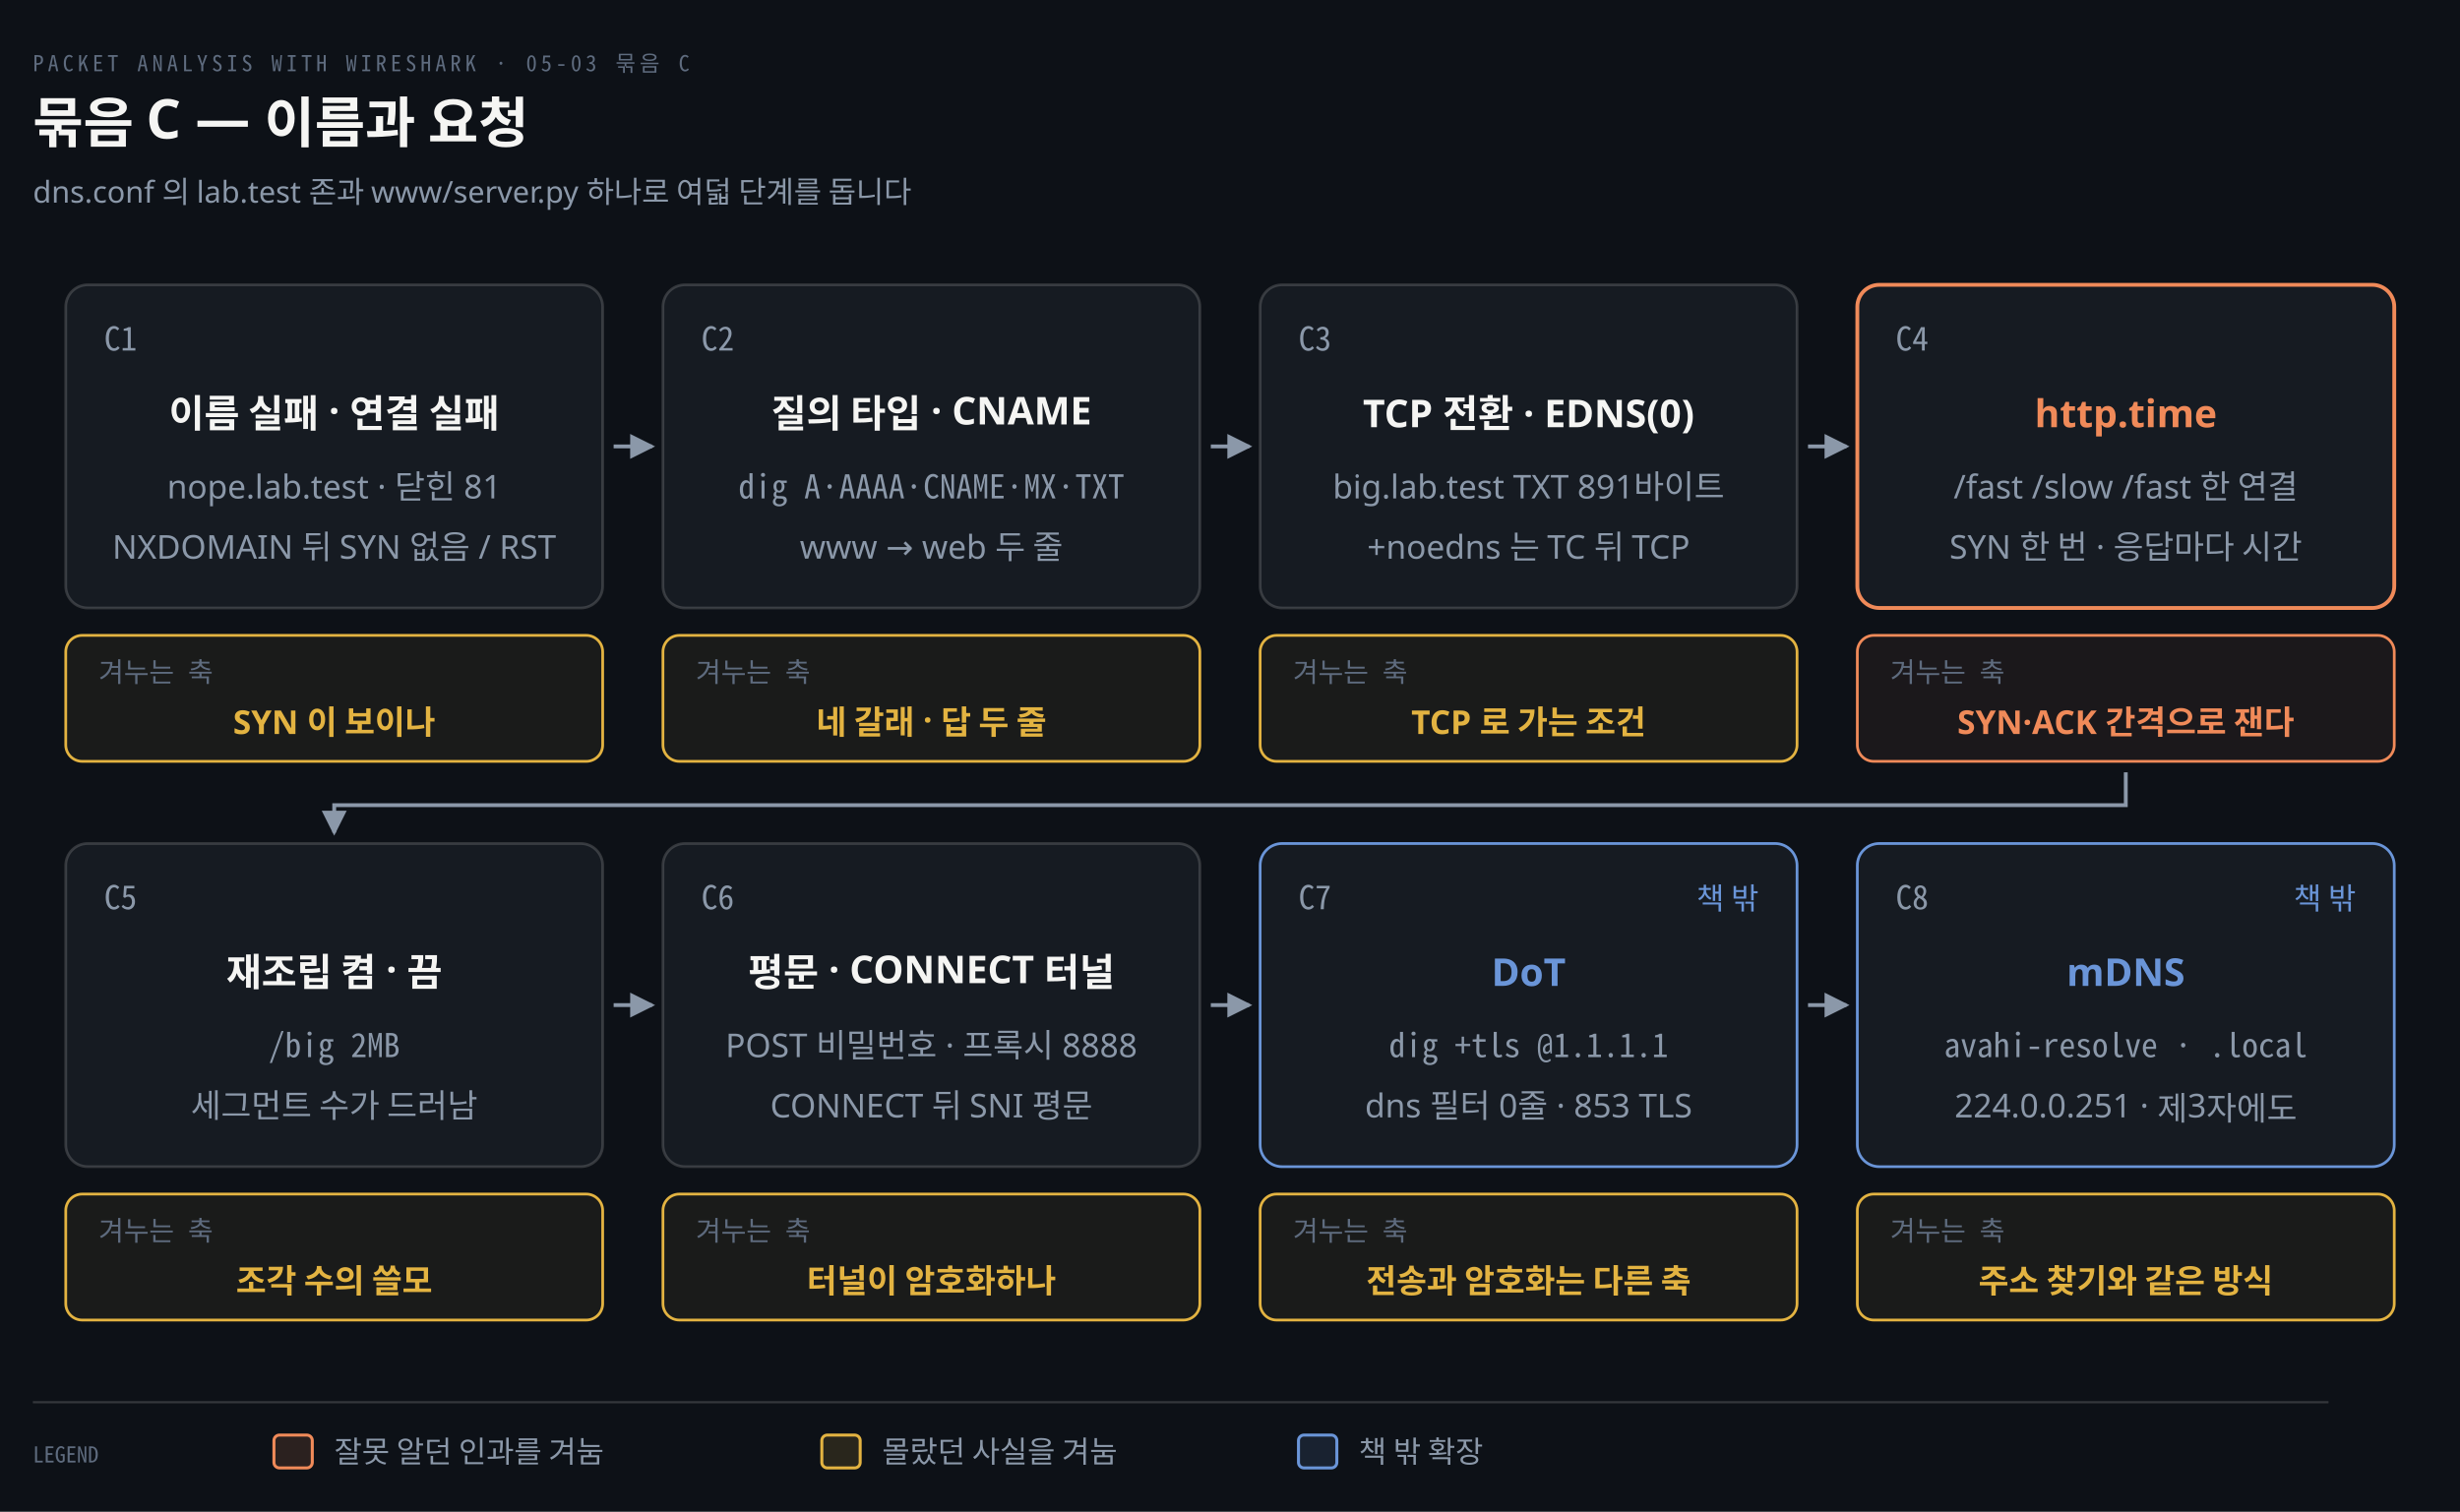
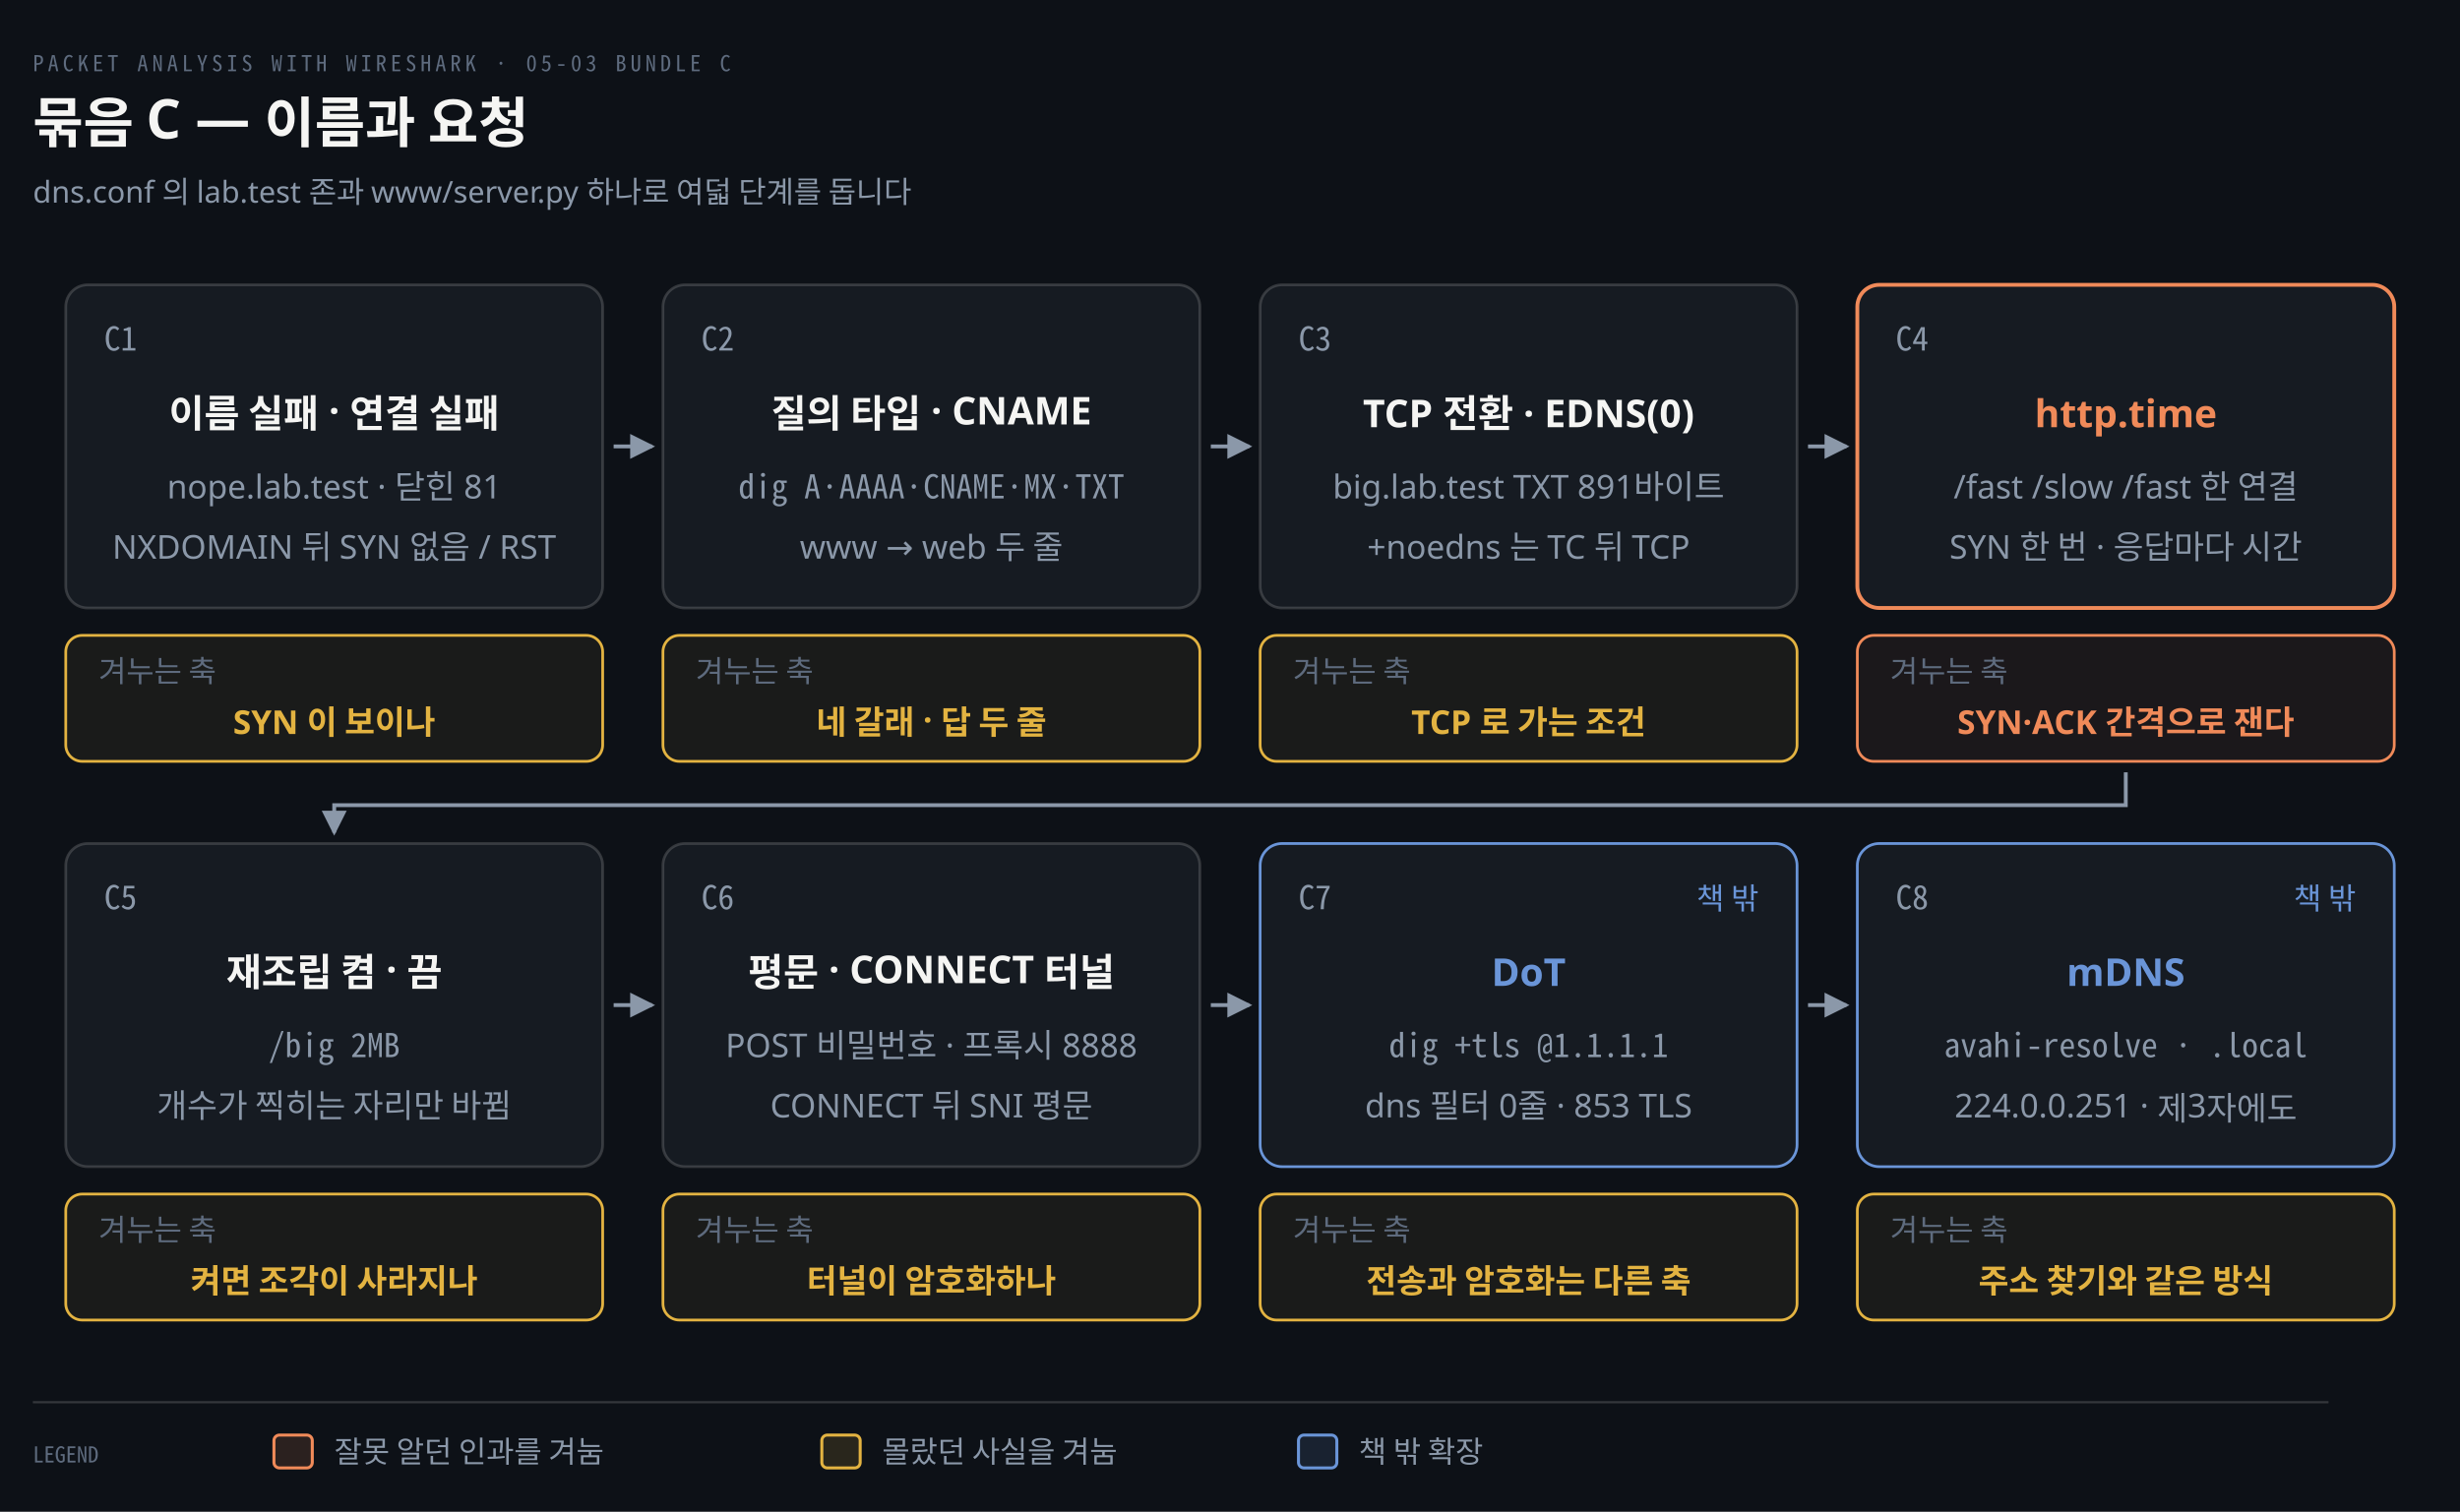
<svg xmlns="http://www.w3.org/2000/svg" viewBox="0 0 898 552" width="100%" role="img" aria-labelledby="dt dd">
  <defs>
    <marker id="ar" viewBox="0 0 8 8" refX="7" refY="4" markerWidth="6.5" markerHeight="6.5" orient="auto">
      <path d="M0 0 L8 4 L0 8 z" fill="#8B98A9" />
    </marker>
    <marker id="ok" viewBox="0 0 8 8" refX="7" refY="4" markerWidth="6.5" markerHeight="6.5" orient="auto">
      <path d="M0 0 L8 4 L0 8 z" fill="#3FB98C" />
    </marker>
    <marker id="warn" viewBox="0 0 8 8" refX="7" refY="4" markerWidth="6.5" markerHeight="6.5" orient="auto">
      <path d="M0 0 L8 4 L0 8 z" fill="#E3B341" />
    </marker>
    <marker id="bad" viewBox="0 0 8 8" refX="7" refY="4" markerWidth="6.5" markerHeight="6.5" orient="auto">
      <path d="M0 0 L8 4 L0 8 z" fill="#F0616D" />
    </marker>
    <marker id="info" viewBox="0 0 8 8" refX="7" refY="4" markerWidth="6.5" markerHeight="6.5" orient="auto">
      <path d="M0 0 L8 4 L0 8 z" fill="#6A95D8" />
    </marker>
    <marker id="acc" viewBox="0 0 8 8" refX="7" refY="4" markerWidth="6.5" markerHeight="6.5" orient="auto">
      <path d="M0 0 L8 4 L0 8 z" fill="#F08A59" />
    </marker>
    <marker id="soft" viewBox="0 0 8 8" refX="7" refY="4" markerWidth="6.5" markerHeight="6.5" orient="auto">
      <path d="M0 0 L8 4 L0 8 z" fill="#5E6B7E" />
    </marker>
  </defs>
  <rect width="898" height="552" fill="#0D1117" />
-   <text x="12" y="26" font-family="'Geist Mono','Noto Sans Mono CJK KR',monospace" font-size="8" letter-spacing="0.18em" fill="#5E6B7E">PACKET ANALYSIS WITH WIRESHARK · 05-03 묶음 C</text>
+   <text x="12" y="26" font-family="'Geist Mono','Noto Sans Mono CJK KR',monospace" font-size="8" letter-spacing="0.18em" fill="#5E6B7E">PACKET ANALYSIS WITH WIRESHARK · 05-03 BUNDLE C</text>
  <text x="12" y="52" font-family="'Geist','Apple SD Gothic Neo','Noto Sans KR','Malgun Gothic',sans-serif" font-size="20" font-weight="600" fill="#F5F5F3">묶음 C — 이름과 요청</text>
  <text x="12" y="74" font-family="'Geist','Apple SD Gothic Neo','Noto Sans KR','Malgun Gothic',sans-serif" font-size="11" fill="#8B98A9">dns.conf 의 lab.test 존과 www/server.py 하나로 여덟 단계를 돕니다</text>
  <rect x="24" y="104" width="196" height="118" rx="8" fill="#161B22" stroke="rgba(191,192,192,0.22)" stroke-width="1" />
  <text x="38" y="128" text-anchor="start" font-family="'Geist Mono','Noto Sans Mono CJK KR',monospace" font-size="12" font-weight="400" fill="#8B98A9">C1</text>
  <text x="122.0" y="156" text-anchor="middle" font-family="'Geist','Apple SD Gothic Neo','Noto Sans KR','Malgun Gothic',sans-serif" font-size="14" font-weight="600" fill="#F5F5F3">이름 실패 · 연결 실패</text>
  <text x="122.0" y="182" text-anchor="middle" font-family="'Geist','Apple SD Gothic Neo','Noto Sans KR','Malgun Gothic',sans-serif" font-size="12" font-weight="400" fill="#8B98A9">nope.lab.test · 닫힌 81</text>
  <text x="122.0" y="204" text-anchor="middle" font-family="'Geist','Apple SD Gothic Neo','Noto Sans KR','Malgun Gothic',sans-serif" font-size="12" font-weight="400" fill="#8B98A9">NXDOMAIN 뒤 SYN 없음 / RST</text>
  <rect x="24" y="232" width="196" height="46" rx="6" fill="#E3B34110" stroke="#E3B341" stroke-width="1.0" />
-   <text x="36" y="249" text-anchor="start" font-family="'Geist Mono','Noto Sans Mono CJK KR',monospace" font-size="10" font-weight="400" fill="#5E6B7E">겨누는 축</text>
+   <text x="36" y="249" text-anchor="start" font-family="'Geist','Apple SD Gothic Neo','Noto Sans KR','Malgun Gothic',sans-serif" font-size="11" font-weight="400" fill="#5E6B7E">겨누는 축</text>
  <text x="122.0" y="268" text-anchor="middle" font-family="'Geist','Apple SD Gothic Neo','Noto Sans KR','Malgun Gothic',sans-serif" font-size="12" font-weight="600" fill="#E3B341">SYN 이 보이나</text>
  <path d="M 224 163.0 L 238 163.0" fill="none" stroke="#8B98A9" stroke-width="1.4" marker-end="url(#ar)" />
  <rect x="242" y="104" width="196" height="118" rx="8" fill="#161B22" stroke="rgba(191,192,192,0.22)" stroke-width="1" />
  <text x="256" y="128" text-anchor="start" font-family="'Geist Mono','Noto Sans Mono CJK KR',monospace" font-size="12" font-weight="400" fill="#8B98A9">C2</text>
  <text x="340.0" y="156" text-anchor="middle" font-family="'Geist','Apple SD Gothic Neo','Noto Sans KR','Malgun Gothic',sans-serif" font-size="14" font-weight="600" fill="#F5F5F3">질의 타입 · CNAME</text>
  <text x="340.0" y="182" text-anchor="middle" font-family="'Geist Mono','Noto Sans Mono CJK KR',monospace" font-size="12" font-weight="400" fill="#8B98A9">dig A·AAAA·CNAME·MX·TXT</text>
  <text x="340.0" y="204" text-anchor="middle" font-family="'Geist','Apple SD Gothic Neo','Noto Sans KR','Malgun Gothic',sans-serif" font-size="12" font-weight="400" fill="#8B98A9">www → web 두 줄</text>
  <rect x="242" y="232" width="196" height="46" rx="6" fill="#E3B34110" stroke="#E3B341" stroke-width="1.0" />
-   <text x="254" y="249" text-anchor="start" font-family="'Geist Mono','Noto Sans Mono CJK KR',monospace" font-size="10" font-weight="400" fill="#5E6B7E">겨누는 축</text>
+   <text x="254" y="249" text-anchor="start" font-family="'Geist','Apple SD Gothic Neo','Noto Sans KR','Malgun Gothic',sans-serif" font-size="11" font-weight="400" fill="#5E6B7E">겨누는 축</text>
  <text x="340.0" y="268" text-anchor="middle" font-family="'Geist','Apple SD Gothic Neo','Noto Sans KR','Malgun Gothic',sans-serif" font-size="12" font-weight="600" fill="#E3B341">네 갈래 · 답 두 줄</text>
  <path d="M 442 163.0 L 456 163.0" fill="none" stroke="#8B98A9" stroke-width="1.4" marker-end="url(#ar)" />
  <rect x="460" y="104" width="196" height="118" rx="8" fill="#161B22" stroke="rgba(191,192,192,0.22)" stroke-width="1" />
  <text x="474" y="128" text-anchor="start" font-family="'Geist Mono','Noto Sans Mono CJK KR',monospace" font-size="12" font-weight="400" fill="#8B98A9">C3</text>
  <text x="558.0" y="156" text-anchor="middle" font-family="'Geist','Apple SD Gothic Neo','Noto Sans KR','Malgun Gothic',sans-serif" font-size="14" font-weight="600" fill="#F5F5F3">TCP 전환 · EDNS(0)</text>
  <text x="558.0" y="182" text-anchor="middle" font-family="'Geist','Apple SD Gothic Neo','Noto Sans KR','Malgun Gothic',sans-serif" font-size="12" font-weight="400" fill="#8B98A9">big.lab.test TXT 891바이트</text>
  <text x="558.0" y="204" text-anchor="middle" font-family="'Geist','Apple SD Gothic Neo','Noto Sans KR','Malgun Gothic',sans-serif" font-size="12" font-weight="400" fill="#8B98A9">+noedns 는 TC 뒤 TCP</text>
  <rect x="460" y="232" width="196" height="46" rx="6" fill="#E3B34110" stroke="#E3B341" stroke-width="1.0" />
-   <text x="472" y="249" text-anchor="start" font-family="'Geist Mono','Noto Sans Mono CJK KR',monospace" font-size="10" font-weight="400" fill="#5E6B7E">겨누는 축</text>
+   <text x="472" y="249" text-anchor="start" font-family="'Geist','Apple SD Gothic Neo','Noto Sans KR','Malgun Gothic',sans-serif" font-size="11" font-weight="400" fill="#5E6B7E">겨누는 축</text>
  <text x="558.0" y="268" text-anchor="middle" font-family="'Geist','Apple SD Gothic Neo','Noto Sans KR','Malgun Gothic',sans-serif" font-size="12" font-weight="600" fill="#E3B341">TCP 로 가는 조건</text>
  <path d="M 660 163.0 L 674 163.0" fill="none" stroke="#8B98A9" stroke-width="1.4" marker-end="url(#ar)" />
  <rect x="678" y="104" width="196" height="118" rx="8" fill="#161B22" stroke="#F08A59" stroke-width="1.4" />
  <text x="692" y="128" text-anchor="start" font-family="'Geist Mono','Noto Sans Mono CJK KR',monospace" font-size="12" font-weight="400" fill="#8B98A9">C4</text>
  <text x="776.0" y="156" text-anchor="middle" font-family="'Geist','Apple SD Gothic Neo','Noto Sans KR','Malgun Gothic',sans-serif" font-size="14" font-weight="600" fill="#F08A59">http.time</text>
  <text x="776.0" y="182" text-anchor="middle" font-family="'Geist','Apple SD Gothic Neo','Noto Sans KR','Malgun Gothic',sans-serif" font-size="12" font-weight="400" fill="#8B98A9">/fast /slow /fast 한 연결</text>
  <text x="776.0" y="204" text-anchor="middle" font-family="'Geist','Apple SD Gothic Neo','Noto Sans KR','Malgun Gothic',sans-serif" font-size="12" font-weight="400" fill="#8B98A9">SYN 한 번 · 응답마다 시간</text>
  <rect x="678" y="232" width="196" height="46" rx="6" fill="#F08A5910" stroke="#F08A59" stroke-width="1.0" />
-   <text x="690" y="249" text-anchor="start" font-family="'Geist Mono','Noto Sans Mono CJK KR',monospace" font-size="10" font-weight="400" fill="#5E6B7E">겨누는 축</text>
+   <text x="690" y="249" text-anchor="start" font-family="'Geist','Apple SD Gothic Neo','Noto Sans KR','Malgun Gothic',sans-serif" font-size="11" font-weight="400" fill="#5E6B7E">겨누는 축</text>
  <text x="776.0" y="268" text-anchor="middle" font-family="'Geist','Apple SD Gothic Neo','Noto Sans KR','Malgun Gothic',sans-serif" font-size="12" font-weight="600" fill="#F08A59">SYN·ACK 간격으로 잰다</text>
  <path d="M 776.0 282 L 776.0 294 L 122.0 294 L 122.0 304" fill="none" stroke="#8B98A9" stroke-width="1.4" marker-end="url(#ar)" />
  <rect x="24" y="308" width="196" height="118" rx="8" fill="#161B22" stroke="rgba(191,192,192,0.22)" stroke-width="1" />
  <text x="38" y="332" text-anchor="start" font-family="'Geist Mono','Noto Sans Mono CJK KR',monospace" font-size="12" font-weight="400" fill="#8B98A9">C5</text>
  <text x="122.0" y="360" text-anchor="middle" font-family="'Geist','Apple SD Gothic Neo','Noto Sans KR','Malgun Gothic',sans-serif" font-size="14" font-weight="600" fill="#F5F5F3">재조립 켬 · 끔</text>
  <text x="122.0" y="386" text-anchor="middle" font-family="'Geist Mono','Noto Sans Mono CJK KR',monospace" font-size="12" font-weight="400" fill="#8B98A9">/big 2MB</text>
-   <text x="122.0" y="408" text-anchor="middle" font-family="'Geist','Apple SD Gothic Neo','Noto Sans KR','Malgun Gothic',sans-serif" font-size="12" font-weight="400" fill="#8B98A9">세그먼트 수가 드러남</text>
+   <text x="122.0" y="408" text-anchor="middle" font-family="'Geist','Apple SD Gothic Neo','Noto Sans KR','Malgun Gothic',sans-serif" font-size="12" font-weight="400" fill="#8B98A9">개수가 찍히는 자리만 바뀜</text>
  <rect x="24" y="436" width="196" height="46" rx="6" fill="#E3B34110" stroke="#E3B341" stroke-width="1.0" />
-   <text x="36" y="453" text-anchor="start" font-family="'Geist Mono','Noto Sans Mono CJK KR',monospace" font-size="10" font-weight="400" fill="#5E6B7E">겨누는 축</text>
-   <text x="122.0" y="472" text-anchor="middle" font-family="'Geist','Apple SD Gothic Neo','Noto Sans KR','Malgun Gothic',sans-serif" font-size="12" font-weight="600" fill="#E3B341">조각 수의 쓸모</text>
+   <text x="36" y="453" text-anchor="start" font-family="'Geist','Apple SD Gothic Neo','Noto Sans KR','Malgun Gothic',sans-serif" font-size="11" font-weight="400" fill="#5E6B7E">겨누는 축</text>
+   <text x="122.0" y="472" text-anchor="middle" font-family="'Geist','Apple SD Gothic Neo','Noto Sans KR','Malgun Gothic',sans-serif" font-size="12" font-weight="600" fill="#E3B341">켜면 조각이 사라지나</text>
  <path d="M 224 367.0 L 238 367.0" fill="none" stroke="#8B98A9" stroke-width="1.4" marker-end="url(#ar)" />
  <rect x="242" y="308" width="196" height="118" rx="8" fill="#161B22" stroke="rgba(191,192,192,0.22)" stroke-width="1" />
  <text x="256" y="332" text-anchor="start" font-family="'Geist Mono','Noto Sans Mono CJK KR',monospace" font-size="12" font-weight="400" fill="#8B98A9">C6</text>
  <text x="340.0" y="360" text-anchor="middle" font-family="'Geist','Apple SD Gothic Neo','Noto Sans KR','Malgun Gothic',sans-serif" font-size="14" font-weight="600" fill="#F5F5F3">평문 · CONNECT 터널</text>
  <text x="340.0" y="386" text-anchor="middle" font-family="'Geist','Apple SD Gothic Neo','Noto Sans KR','Malgun Gothic',sans-serif" font-size="12" font-weight="400" fill="#8B98A9">POST 비밀번호 · 프록시 8888</text>
  <text x="340.0" y="408" text-anchor="middle" font-family="'Geist','Apple SD Gothic Neo','Noto Sans KR','Malgun Gothic',sans-serif" font-size="12" font-weight="400" fill="#8B98A9">CONNECT 뒤 SNI 평문</text>
  <rect x="242" y="436" width="196" height="46" rx="6" fill="#E3B34110" stroke="#E3B341" stroke-width="1.0" />
-   <text x="254" y="453" text-anchor="start" font-family="'Geist Mono','Noto Sans Mono CJK KR',monospace" font-size="10" font-weight="400" fill="#5E6B7E">겨누는 축</text>
+   <text x="254" y="453" text-anchor="start" font-family="'Geist','Apple SD Gothic Neo','Noto Sans KR','Malgun Gothic',sans-serif" font-size="11" font-weight="400" fill="#5E6B7E">겨누는 축</text>
  <text x="340.0" y="472" text-anchor="middle" font-family="'Geist','Apple SD Gothic Neo','Noto Sans KR','Malgun Gothic',sans-serif" font-size="12" font-weight="600" fill="#E3B341">터널이 암호화하나</text>
  <path d="M 442 367.0 L 456 367.0" fill="none" stroke="#8B98A9" stroke-width="1.4" marker-end="url(#ar)" />
  <rect x="460" y="308" width="196" height="118" rx="8" fill="#161B22" stroke="#6A95D8" stroke-width="1" />
  <text x="474" y="332" text-anchor="start" font-family="'Geist Mono','Noto Sans Mono CJK KR',monospace" font-size="12" font-weight="400" fill="#8B98A9">C7</text>
  <text x="642" y="332" text-anchor="end" font-family="'Geist','Apple SD Gothic Neo','Noto Sans KR','Malgun Gothic',sans-serif" font-size="11" font-weight="400" fill="#6A95D8">책 밖</text>
  <text x="558.0" y="360" text-anchor="middle" font-family="'Geist','Apple SD Gothic Neo','Noto Sans KR','Malgun Gothic',sans-serif" font-size="14" font-weight="600" fill="#6A95D8">DoT</text>
  <text x="558.0" y="386" text-anchor="middle" font-family="'Geist Mono','Noto Sans Mono CJK KR',monospace" font-size="12" font-weight="400" fill="#8B98A9">dig +tls @1.1.1.1</text>
  <text x="558.0" y="408" text-anchor="middle" font-family="'Geist','Apple SD Gothic Neo','Noto Sans KR','Malgun Gothic',sans-serif" font-size="12" font-weight="400" fill="#8B98A9">dns 필터 0줄 · 853 TLS</text>
  <rect x="460" y="436" width="196" height="46" rx="6" fill="#E3B34110" stroke="#E3B341" stroke-width="1.0" />
-   <text x="472" y="453" text-anchor="start" font-family="'Geist Mono','Noto Sans Mono CJK KR',monospace" font-size="10" font-weight="400" fill="#5E6B7E">겨누는 축</text>
+   <text x="472" y="453" text-anchor="start" font-family="'Geist','Apple SD Gothic Neo','Noto Sans KR','Malgun Gothic',sans-serif" font-size="11" font-weight="400" fill="#5E6B7E">겨누는 축</text>
  <text x="558.0" y="472" text-anchor="middle" font-family="'Geist','Apple SD Gothic Neo','Noto Sans KR','Malgun Gothic',sans-serif" font-size="12" font-weight="600" fill="#E3B341">전송과 암호화는 다른 축</text>
  <path d="M 660 367.0 L 674 367.0" fill="none" stroke="#8B98A9" stroke-width="1.4" marker-end="url(#ar)" />
  <rect x="678" y="308" width="196" height="118" rx="8" fill="#161B22" stroke="#6A95D8" stroke-width="1" />
  <text x="692" y="332" text-anchor="start" font-family="'Geist Mono','Noto Sans Mono CJK KR',monospace" font-size="12" font-weight="400" fill="#8B98A9">C8</text>
  <text x="860" y="332" text-anchor="end" font-family="'Geist','Apple SD Gothic Neo','Noto Sans KR','Malgun Gothic',sans-serif" font-size="11" font-weight="400" fill="#6A95D8">책 밖</text>
  <text x="776.0" y="360" text-anchor="middle" font-family="'Geist','Apple SD Gothic Neo','Noto Sans KR','Malgun Gothic',sans-serif" font-size="14" font-weight="600" fill="#6A95D8">mDNS</text>
  <text x="776.0" y="386" text-anchor="middle" font-family="'Geist Mono','Noto Sans Mono CJK KR',monospace" font-size="12" font-weight="400" fill="#8B98A9">avahi-resolve · .local</text>
  <text x="776.0" y="408" text-anchor="middle" font-family="'Geist','Apple SD Gothic Neo','Noto Sans KR','Malgun Gothic',sans-serif" font-size="12" font-weight="400" fill="#8B98A9">224.0.0.251 · 제3자에도</text>
  <rect x="678" y="436" width="196" height="46" rx="6" fill="#E3B34110" stroke="#E3B341" stroke-width="1.0" />
-   <text x="690" y="453" text-anchor="start" font-family="'Geist Mono','Noto Sans Mono CJK KR',monospace" font-size="10" font-weight="400" fill="#5E6B7E">겨누는 축</text>
+   <text x="690" y="453" text-anchor="start" font-family="'Geist','Apple SD Gothic Neo','Noto Sans KR','Malgun Gothic',sans-serif" font-size="11" font-weight="400" fill="#5E6B7E">겨누는 축</text>
  <text x="776.0" y="472" text-anchor="middle" font-family="'Geist','Apple SD Gothic Neo','Noto Sans KR','Malgun Gothic',sans-serif" font-size="12" font-weight="600" fill="#E3B341">주소 찾기와 같은 방식</text>
  <line x1="12" y1="512" x2="850" y2="512" stroke="rgba(191,192,192,0.22)" stroke-width="0.8" />
  <text x="12" y="534" text-anchor="start" font-family="'Geist Mono','Noto Sans Mono CJK KR',monospace" font-size="8" font-weight="400" fill="#5E6B7E">LEGEND</text>
  <rect x="100" y="524" width="14" height="12" rx="2" fill="#F08A5922" stroke="#F08A59" stroke-width="1.1" />
  <text x="122" y="534" text-anchor="start" font-family="'Geist','Apple SD Gothic Neo','Noto Sans KR','Malgun Gothic',sans-serif" font-size="11" font-weight="400" fill="#8B98A9">잘못 알던 인과를 겨눔</text>
  <rect x="300" y="524" width="14" height="12" rx="2" fill="#E3B34122" stroke="#E3B341" stroke-width="1.1" />
  <text x="322" y="534" text-anchor="start" font-family="'Geist','Apple SD Gothic Neo','Noto Sans KR','Malgun Gothic',sans-serif" font-size="11" font-weight="400" fill="#8B98A9">몰랐던 사실을 겨눔</text>
  <rect x="474" y="524" width="14" height="12" rx="2" fill="#6A95D822" stroke="#6A95D8" stroke-width="1.1" />
  <text x="496" y="534" text-anchor="start" font-family="'Geist','Apple SD Gothic Neo','Noto Sans KR','Malgun Gothic',sans-serif" font-size="11" font-weight="400" fill="#8B98A9">책 밖 확장</text>
</svg>
